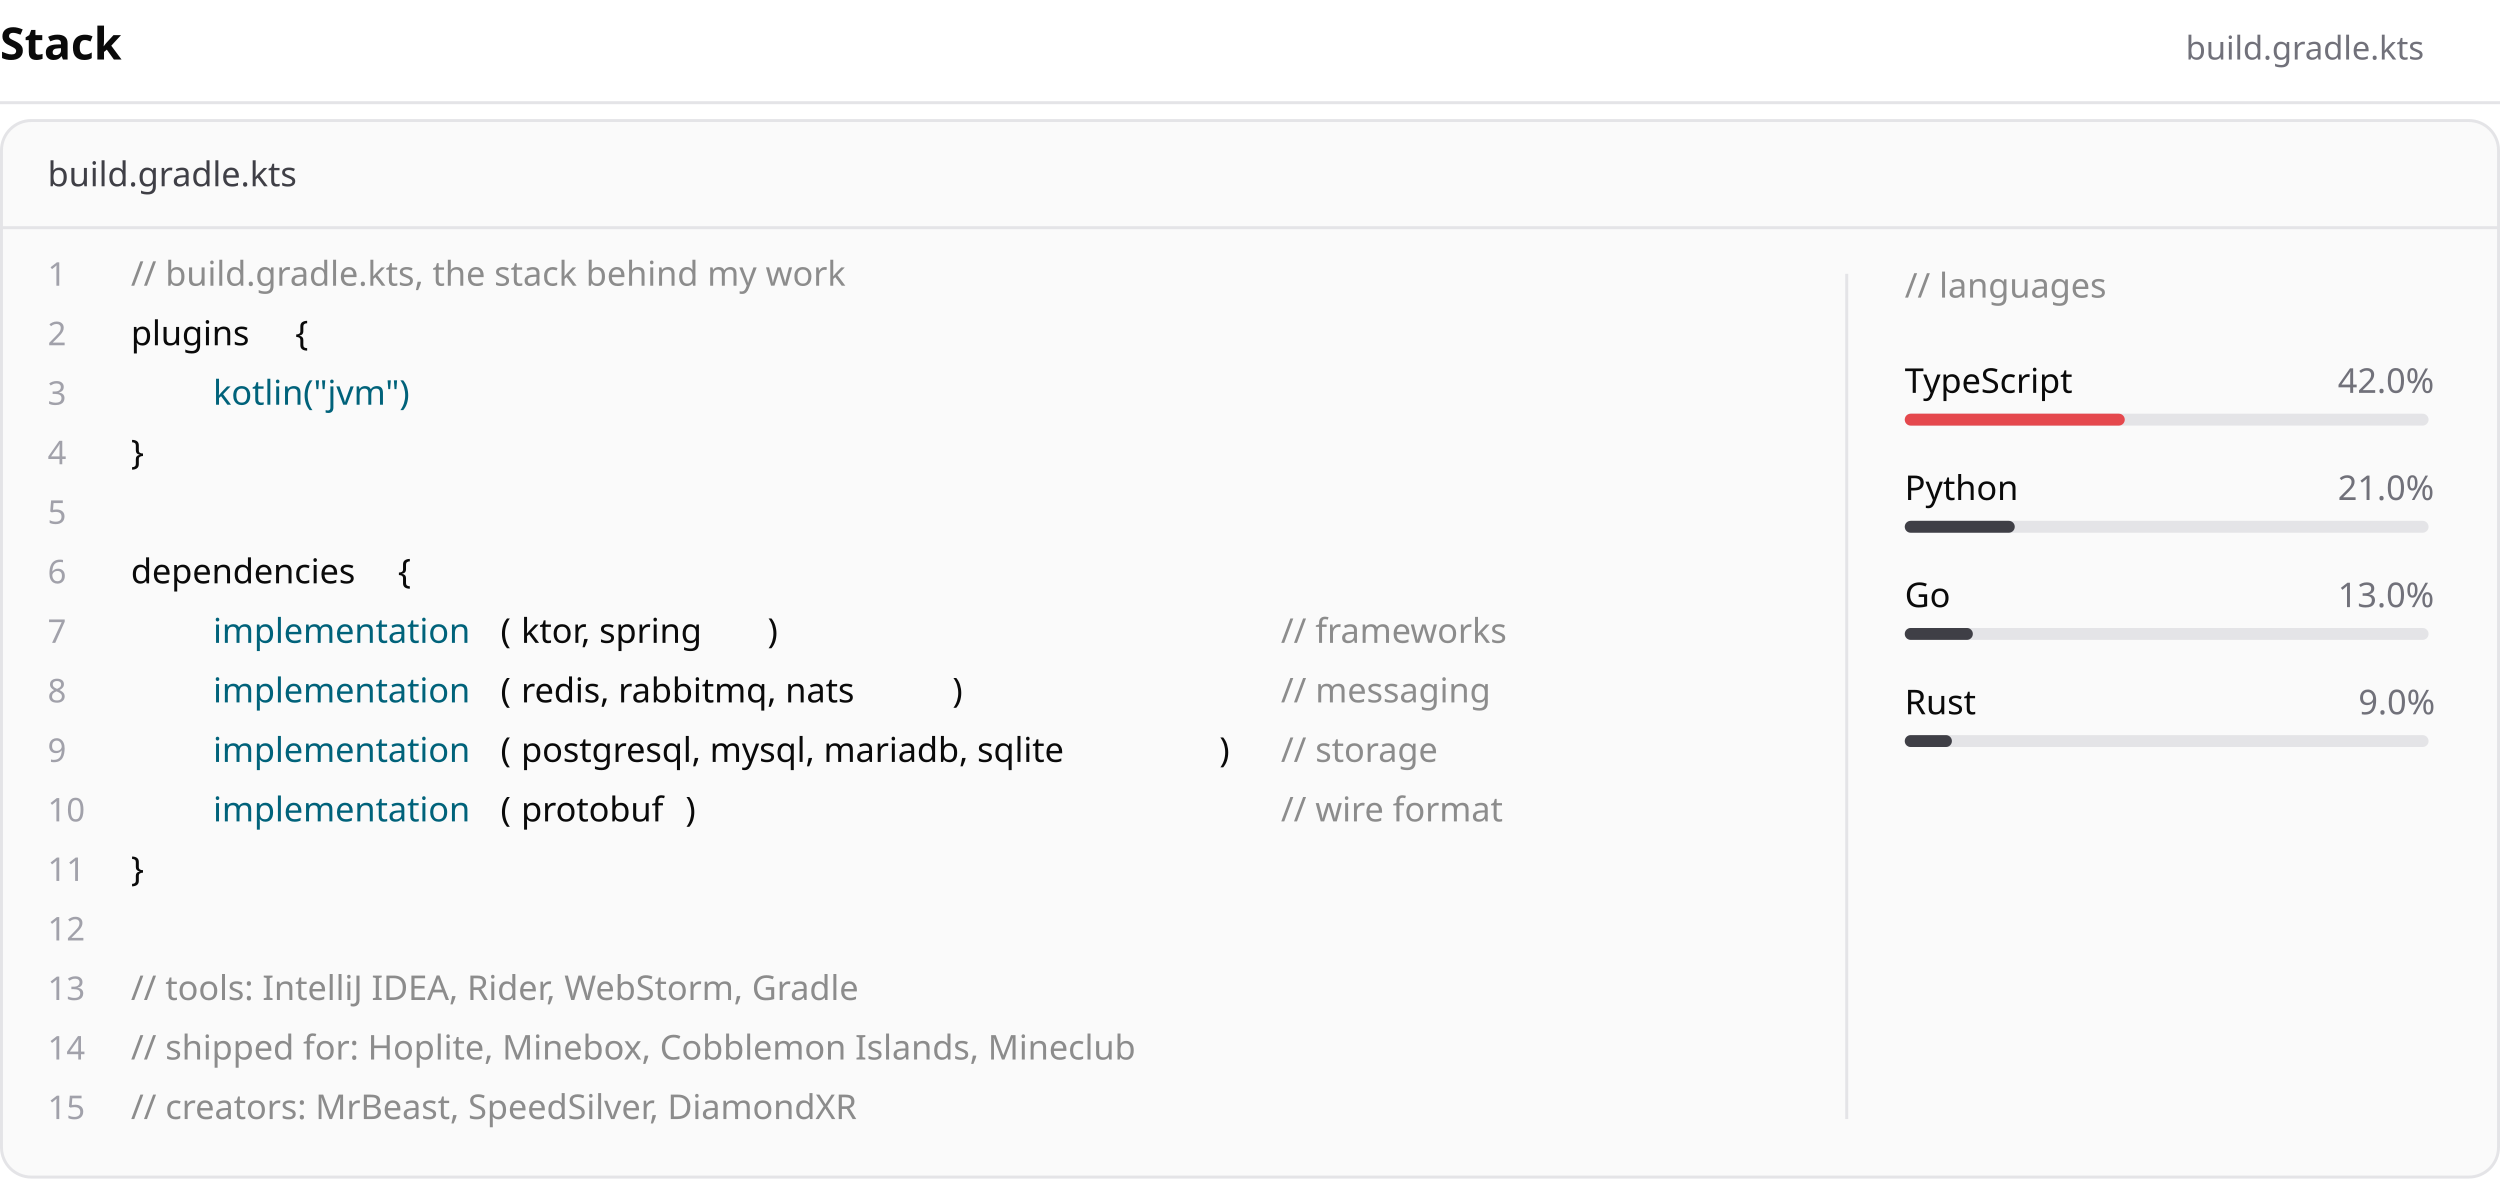
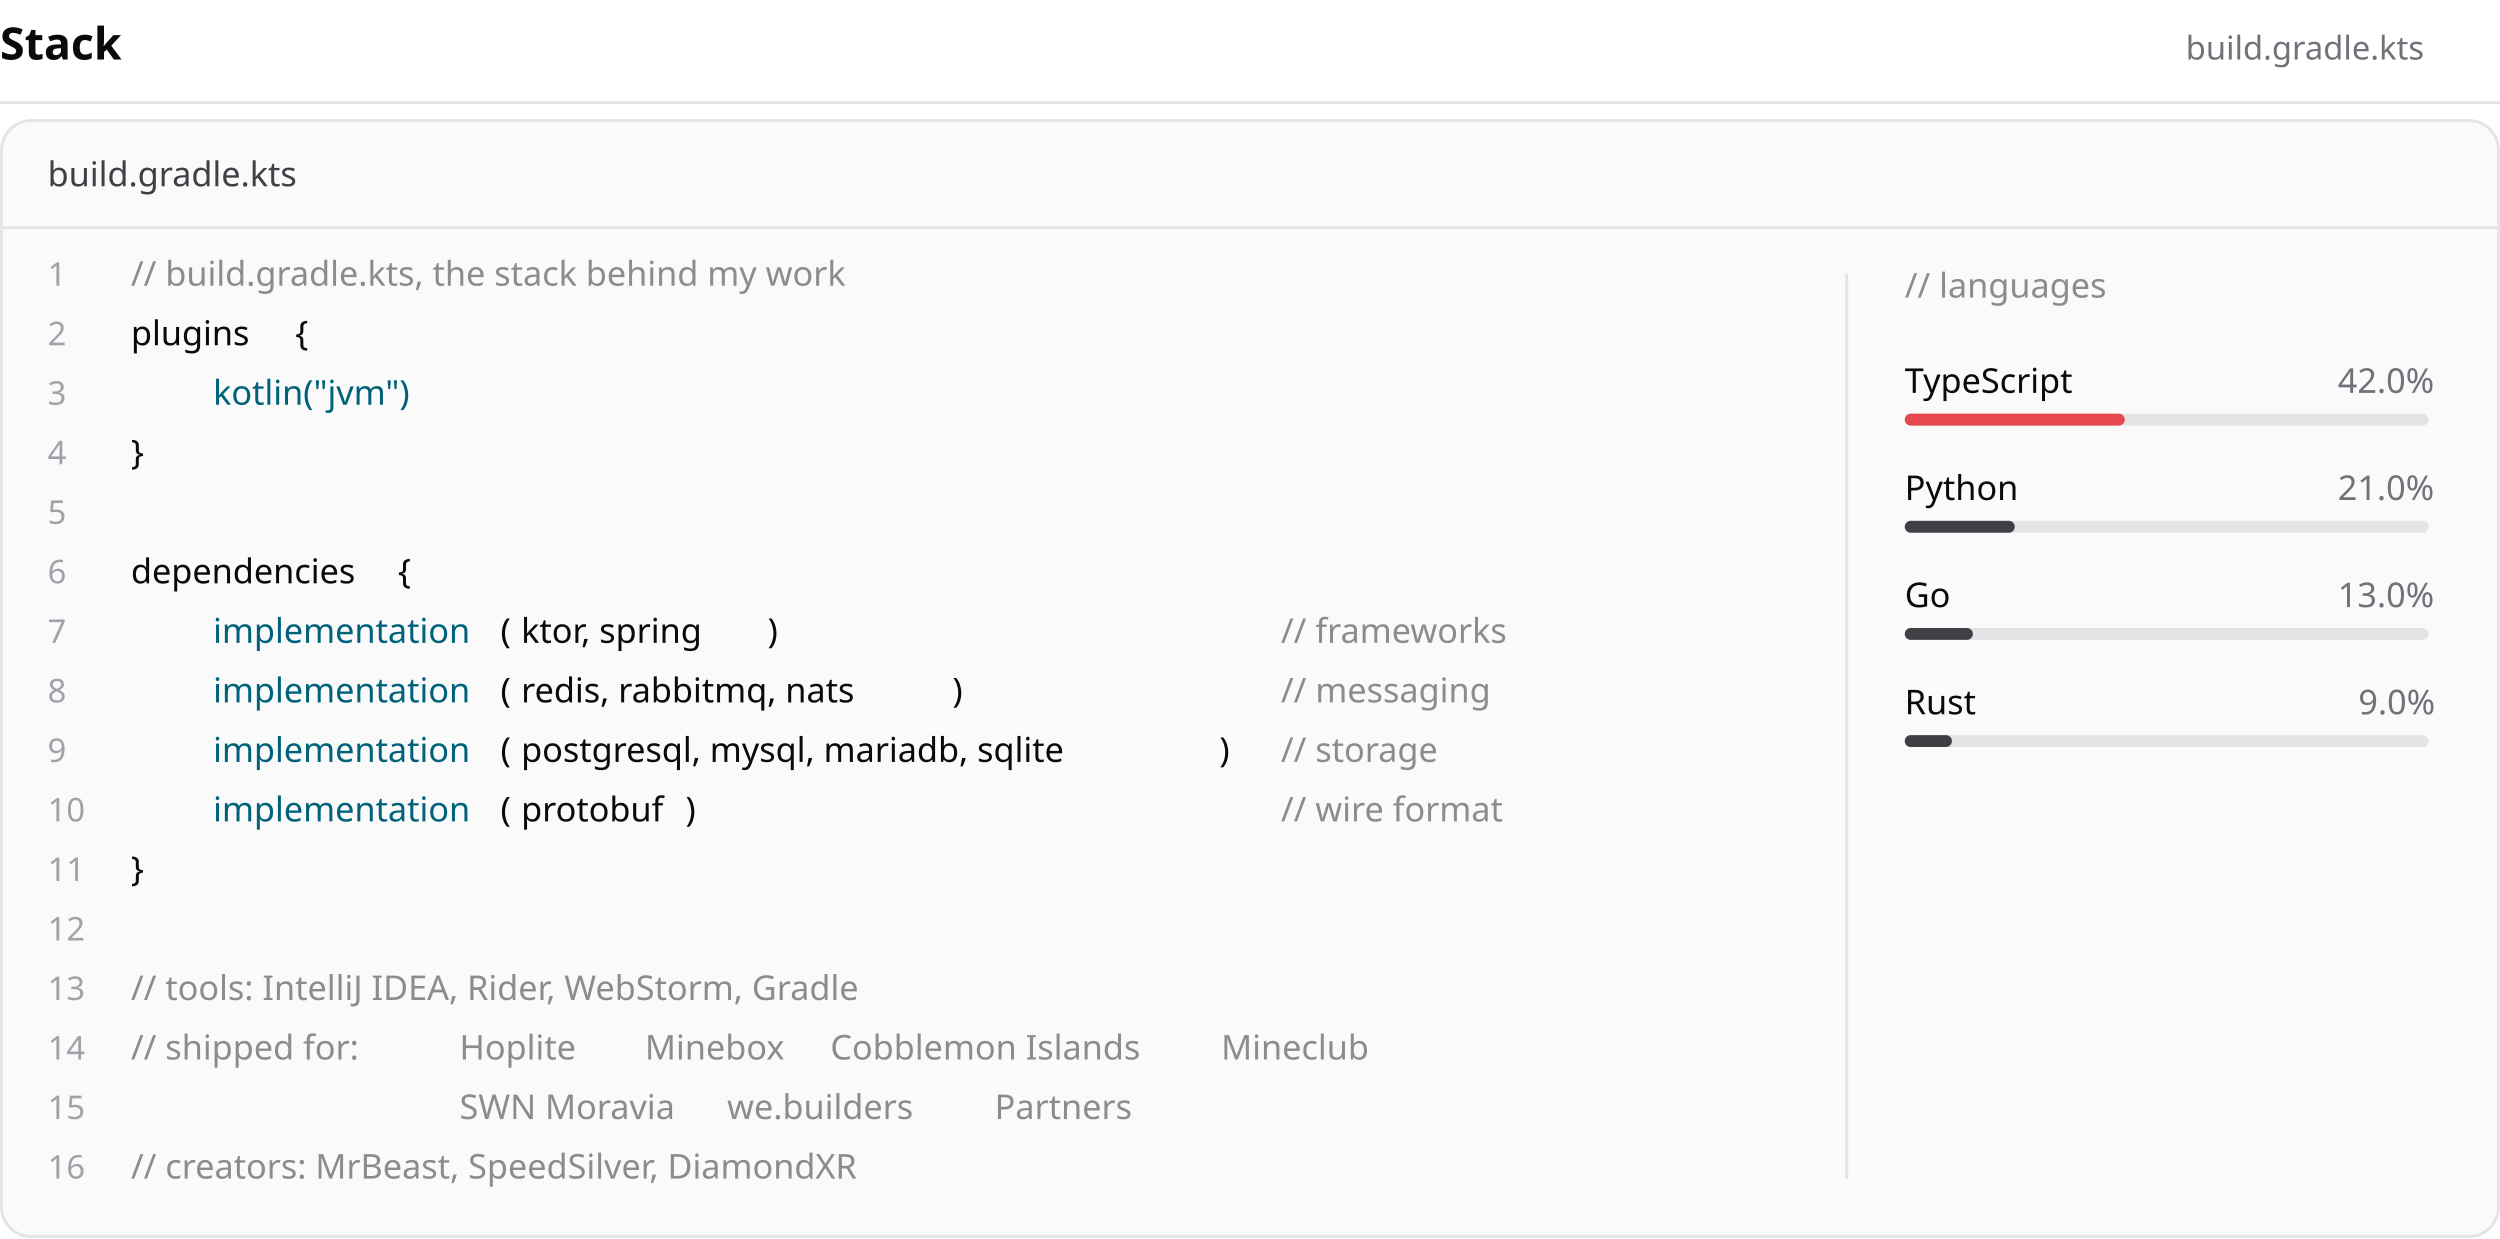
- <svg xmlns="http://www.w3.org/2000/svg" width="840" height="396" viewBox="0 0 840 396" role="img">
+ <svg xmlns="http://www.w3.org/2000/svg" width="840" height="416" viewBox="0 0 840 416" role="img">
  <defs>
-     <style>@font-face{font-family:"Geist";src:url(data:font/woff;sha256=468de3e990e484b53c9d82ea4ec833384daa09bece234237c42bffe1bcaabb05);font-weight:600;font-style:normal}@font-face{font-family:"Geist Mono";src:url(data:font/woff;sha256=5a423d1e834a47f3b937c39e5745b0318129683c8a5c87498ee13be6851303f0);font-weight:400;font-style:normal}</style>
+     <style>@font-face{font-family:"Geist";src:url(data:font/woff;sha256=468de3e990e484b53c9d82ea4ec833384daa09bece234237c42bffe1bcaabb05);font-weight:600;font-style:normal}@font-face{font-family:"Geist Mono";src:url(data:font/woff;sha256=8a13f3739d92a89276a868422a8b98ce0a7e0cdc4884b02e173662abdf96d1e9);font-weight:400;font-style:normal}</style>
    <clipPath id="id0">
+       <rect width="449.6" height="13.8" />
+     </clipPath>
+     <clipPath id="id1">
      <rect width="73.92" height="4" />
    </clipPath>
-     <clipPath id="id1">
+     <clipPath id="id2">
      <rect width="36.96" height="4" />
    </clipPath>
-     <clipPath id="id2">
+     <clipPath id="id3">
      <rect width="22.88" height="4" />
    </clipPath>
-     <clipPath id="id3">
+     <clipPath id="id4">
      <rect width="15.84" height="4" />
    </clipPath>
  </defs>
  <g>
    <text xml:space="preserve" text-rendering="geometricPrecision" font-family="'Geist'" font-weight="600" font-size="15" fill="#0a0a0a">
      <tspan x="0 9.54 15.675 24.105 32.505" y="20">Stack</tspan>
    </text>
    <text xml:space="preserve" text-rendering="geometricPrecision" font-family="'Geist Mono'" font-weight="400" font-size="11" fill="#71717a">
      <tspan x="734.4 741 747.6 754.2 760.8 767.4 774 780.6 787.2 793.8 800.4 807 813.6 820.2 826.8 833.4" y="20">build.gradle.kts</tspan>
    </text>
    <rect x="0" y="34" width="840" height="1" fill="#e4e4e7" />
-     <rect x="0.5" y="40.5" width="839" height="355" rx="10" fill="#fafafa" stroke="#e4e4e7" stroke-width="1" />
+     <rect x="0.5" y="40.5" width="839" height="375" rx="10" fill="#fafafa" stroke="#e4e4e7" stroke-width="1" />
    <text xml:space="preserve" text-rendering="geometricPrecision" font-family="'Geist Mono'" font-weight="400" font-size="11.5" fill="#3f3f46">
      <tspan x="16 22.9 29.8 36.7 43.6 50.5 57.4 64.3 71.2 78.1 85 91.9 98.8 105.7 112.6 119.5" y="62.582">build.gradle.kts</tspan>
    </text>
    <rect x="0" y="76" width="840" height="1" fill="#e4e4e7" />
    <g>
      <text xml:space="preserve" text-rendering="geometricPrecision" font-family="'Geist Mono'" font-weight="400" font-size="11" fill="#a1a1aa">
        <tspan x="16" y="96">1</tspan>
      </text>
    </g>
    <g>
      <text xml:space="preserve" text-rendering="geometricPrecision" font-family="'Geist Mono'" font-weight="400" font-size="11" fill="#a1a1aa">
        <tspan x="16" y="116">2</tspan>
      </text>
    </g>
    <g>
      <text xml:space="preserve" text-rendering="geometricPrecision" font-family="'Geist Mono'" font-weight="400" font-size="11" fill="#a1a1aa">
        <tspan x="16" y="136">3</tspan>
      </text>
    </g>
    <g>
      <text xml:space="preserve" text-rendering="geometricPrecision" font-family="'Geist Mono'" font-weight="400" font-size="11" fill="#a1a1aa">
        <tspan x="16" y="156">4</tspan>
      </text>
    </g>
    <g>
      <text xml:space="preserve" text-rendering="geometricPrecision" font-family="'Geist Mono'" font-weight="400" font-size="11" fill="#a1a1aa">
        <tspan x="16" y="176">5</tspan>
      </text>
    </g>
    <g>
      <text xml:space="preserve" text-rendering="geometricPrecision" font-family="'Geist Mono'" font-weight="400" font-size="11" fill="#a1a1aa">
        <tspan x="16" y="196">6</tspan>
      </text>
    </g>
    <g>
      <text xml:space="preserve" text-rendering="geometricPrecision" font-family="'Geist Mono'" font-weight="400" font-size="11" fill="#a1a1aa">
        <tspan x="16" y="216">7</tspan>
      </text>
    </g>
    <g>
      <text xml:space="preserve" text-rendering="geometricPrecision" font-family="'Geist Mono'" font-weight="400" font-size="11" fill="#a1a1aa">
        <tspan x="16" y="236">8</tspan>
      </text>
    </g>
    <g>
      <text xml:space="preserve" text-rendering="geometricPrecision" font-family="'Geist Mono'" font-weight="400" font-size="11" fill="#a1a1aa">
        <tspan x="16" y="256">9</tspan>
      </text>
    </g>
    <g>
      <text xml:space="preserve" text-rendering="geometricPrecision" font-family="'Geist Mono'" font-weight="400" font-size="11" fill="#a1a1aa">
        <tspan x="16 22.6" y="276">10</tspan>
      </text>
    </g>
    <g>
      <text xml:space="preserve" text-rendering="geometricPrecision" font-family="'Geist Mono'" font-weight="400" font-size="11" fill="#a1a1aa">
        <tspan x="16 22.6" y="296">11</tspan>
      </text>
    </g>
    <g>
      <text xml:space="preserve" text-rendering="geometricPrecision" font-family="'Geist Mono'" font-weight="400" font-size="11" fill="#a1a1aa">
        <tspan x="16 22.6" y="316">12</tspan>
      </text>
    </g>
    <g>
      <text xml:space="preserve" text-rendering="geometricPrecision" font-family="'Geist Mono'" font-weight="400" font-size="11" fill="#a1a1aa">
        <tspan x="16 22.6" y="336">13</tspan>
      </text>
    </g>
    <g>
      <text xml:space="preserve" text-rendering="geometricPrecision" font-family="'Geist Mono'" font-weight="400" font-size="11" fill="#a1a1aa">
        <tspan x="16 22.6" y="356">14</tspan>
      </text>
    </g>
    <g>
      <text xml:space="preserve" text-rendering="geometricPrecision" font-family="'Geist Mono'" font-weight="400" font-size="11" fill="#a1a1aa">
        <tspan x="16 22.6" y="376">15</tspan>
      </text>
    </g>
+     <g>
+       <text xml:space="preserve" text-rendering="geometricPrecision" font-family="'Geist Mono'" font-weight="400" font-size="11" fill="#a1a1aa">
+         <tspan x="16 22.6" y="396">16</tspan>
+       </text>
+     </g>
    <text xml:space="preserve" text-rendering="geometricPrecision" font-family="'Geist Mono'" font-weight="400" font-size="11.5" fill="#8c8c8c">
      <tspan x="44 50.9 57.8 64.7 71.6 78.5 85.4 92.3 99.2 106.1 113 119.9 126.8 133.7 140.6 147.5 154.4 161.3 168.2 175.1 182 188.9 195.8 202.7 209.6 216.5 223.4 230.3 237.2 244.1 251 257.9 264.8 271.7 278.6 285.5 292.4 299.3 306.2 313.1 320 326.9 333.8 340.7 347.6" y="96">// build.gradle.kts, the stack behind my work</tspan>
    </text>
    <g>
      <text xml:space="preserve" text-rendering="geometricPrecision" font-family="'Geist Mono'" font-weight="400" font-size="11.5" fill="#0a0a0a">
        <tspan x="44 50.9 57.8 64.7 71.6 78.5 85.4" y="116">plugins</tspan>
      </text>
      <text xml:space="preserve" text-rendering="geometricPrecision" font-family="'Geist Mono'" font-weight="400" font-size="11.5" fill="#0a0a0a">
        <tspan x="99.2" y="116">{</tspan>
      </text>
      <text xml:space="preserve" text-rendering="geometricPrecision" font-family="'Geist Mono'" font-weight="400" font-size="11.5" fill="#00627a">
        <tspan x="71.6 78.5 85.4 92.3 99.2 106.1 113 119.9 126.8 133.7 140.6 147.5 154.4" y="135.999">kotlin("jvm")</tspan>
      </text>
      <text xml:space="preserve" text-rendering="geometricPrecision" font-family="'Geist Mono'" font-weight="400" font-size="11.5" fill="#0a0a0a">
        <tspan x="44" y="156.001">}</tspan>
      </text>
    </g>
    <g>
      <text xml:space="preserve" text-rendering="geometricPrecision" font-family="'Geist Mono'" font-weight="400" font-size="11.5" fill="#0a0a0a">
        <tspan x="44 50.9 57.8 64.7 71.6 78.5 85.4 92.3 99.2 106.1 113 119.9" y="196.001">dependencies</tspan>
      </text>
      <text xml:space="preserve" text-rendering="geometricPrecision" font-family="'Geist Mono'" font-weight="400" font-size="11.5" fill="#0a0a0a">
        <tspan x="133.7" y="196.001">{</tspan>
      </text>
      <g>
        <text xml:space="preserve" text-rendering="geometricPrecision" font-family="'Geist Mono'" font-weight="400" font-size="11.5" fill="#00627a">
          <tspan x="71.6 78.5 85.4 92.3 99.2 106.1 113 119.9 126.8 133.7 140.6 147.5 154.4 161.3" y="216.001">implementation</tspan>
        </text>
        <text xml:space="preserve" text-rendering="geometricPrecision" font-family="'Geist Mono'" font-weight="400" font-size="11.5" fill="#0a0a0a">
          <tspan x="168.2" y="216.001">(</tspan>
        </text>
        <text xml:space="preserve" text-rendering="geometricPrecision" font-family="'Geist Mono'" font-weight="400" font-size="11.5" fill="#0a0a0a">
          <tspan x="175.1 182 188.9 195.8 202.7 209.6 216.5 223.4 230.3 237.2 244.1 251" y="216.001">ktor, spring</tspan>
        </text>
        <text xml:space="preserve" text-rendering="geometricPrecision" font-family="'Geist Mono'" font-weight="400" font-size="11.5" fill="#0a0a0a">
          <tspan x="257.9" y="216.001">)</tspan>
        </text>
        <text xml:space="preserve" text-rendering="geometricPrecision" font-family="'Geist Mono'" font-weight="400" font-size="11.5" fill="#8c8c8c">
          <tspan x="430.4 437.3 444.2 451.1 458 464.9 471.8 478.7 485.6 492.5 499.4 506.3 513.2" y="216.001">// frameworks</tspan>
        </text>
      </g>
      <g>
        <text xml:space="preserve" text-rendering="geometricPrecision" font-family="'Geist Mono'" font-weight="400" font-size="11.5" fill="#00627a">
          <tspan x="71.6 78.5 85.4 92.3 99.2 106.1 113 119.9 126.8 133.7 140.6 147.5 154.4 161.3" y="236.001">implementation</tspan>
        </text>
        <text xml:space="preserve" text-rendering="geometricPrecision" font-family="'Geist Mono'" font-weight="400" font-size="11.5" fill="#0a0a0a">
          <tspan x="168.2" y="236.001">(</tspan>
        </text>
        <text xml:space="preserve" text-rendering="geometricPrecision" font-family="'Geist Mono'" font-weight="400" font-size="11.5" fill="#0a0a0a">
          <tspan x="175.1 182 188.9 195.8 202.7 209.6 216.5 223.4 230.3 237.2 244.1 251 257.9 264.8 271.7 278.6 285.5 292.4 299.3 306.2 313.1" y="236.001">redis, rabbitmq, nats</tspan>
        </text>
        <text xml:space="preserve" text-rendering="geometricPrecision" font-family="'Geist Mono'" font-weight="400" font-size="11.5" fill="#0a0a0a">
          <tspan x="320" y="236.001">)</tspan>
        </text>
        <text xml:space="preserve" text-rendering="geometricPrecision" font-family="'Geist Mono'" font-weight="400" font-size="11.5" fill="#8c8c8c">
          <tspan x="430.4 437.3 444.2 451.1 458 464.9 471.8 478.7 485.6 492.5 499.4 506.3" y="236.001">// messaging</tspan>
        </text>
      </g>
      <g>
        <text xml:space="preserve" text-rendering="geometricPrecision" font-family="'Geist Mono'" font-weight="400" font-size="11.5" fill="#00627a">
          <tspan x="71.6 78.5 85.4 92.3 99.2 106.1 113 119.9 126.8 133.7 140.6 147.5 154.4 161.3" y="256.001">implementation</tspan>
        </text>
        <text xml:space="preserve" text-rendering="geometricPrecision" font-family="'Geist Mono'" font-weight="400" font-size="11.5" fill="#0a0a0a">
          <tspan x="168.2" y="256.001">(</tspan>
        </text>
        <text xml:space="preserve" text-rendering="geometricPrecision" font-family="'Geist Mono'" font-weight="400" font-size="11.5" fill="#0a0a0a">
          <tspan x="175.1 182 188.9 195.8 202.7 209.6 216.5 223.4 230.3 237.2 244.1 251 257.9 264.8 271.7 278.6 285.5 292.4 299.3 306.2 313.1 320 326.9 333.8 340.7 347.6 354.5 361.4 368.3 375.2 382.1 389 395.9 402.8" y="256.001">postgresql, mysql, mariadb, sqlite</tspan>
        </text>
        <text xml:space="preserve" text-rendering="geometricPrecision" font-family="'Geist Mono'" font-weight="400" font-size="11.5" fill="#0a0a0a">
          <tspan x="409.7" y="256.001">)</tspan>
        </text>
        <text xml:space="preserve" text-rendering="geometricPrecision" font-family="'Geist Mono'" font-weight="400" font-size="11.5" fill="#8c8c8c">
          <tspan x="430.4 437.3 444.2 451.1 458 464.9 471.8 478.7 485.6 492.5" y="256.001">// storage</tspan>
        </text>
      </g>
      <g>
        <text xml:space="preserve" text-rendering="geometricPrecision" font-family="'Geist Mono'" font-weight="400" font-size="11.5" fill="#00627a">
          <tspan x="71.6 78.5 85.4 92.3 99.2 106.1 113 119.9 126.8 133.7 140.6 147.5 154.4 161.3" y="276.001">implementation</tspan>
        </text>
        <text xml:space="preserve" text-rendering="geometricPrecision" font-family="'Geist Mono'" font-weight="400" font-size="11.5" fill="#0a0a0a">
          <tspan x="168.2" y="276.001">(</tspan>
        </text>
        <text xml:space="preserve" text-rendering="geometricPrecision" font-family="'Geist Mono'" font-weight="400" font-size="11.5" fill="#0a0a0a">
          <tspan x="175.1 182 188.9 195.8 202.7 209.6 216.5 223.4" y="276.001">protobuf</tspan>
        </text>
        <text xml:space="preserve" text-rendering="geometricPrecision" font-family="'Geist Mono'" font-weight="400" font-size="11.5" fill="#0a0a0a">
          <tspan x="230.3" y="276.001">)</tspan>
        </text>
        <text xml:space="preserve" text-rendering="geometricPrecision" font-family="'Geist Mono'" font-weight="400" font-size="11.5" fill="#8c8c8c">
          <tspan x="430.4 437.3 444.2 451.1 458 464.9 471.8 478.7 485.6 492.5 499.4 506.3 513.2 520.1" y="276.001">// wire format</tspan>
        </text>
      </g>
      <text xml:space="preserve" text-rendering="geometricPrecision" font-family="'Geist Mono'" font-weight="400" font-size="11.5" fill="#0a0a0a">
        <tspan x="44" y="296.001">}</tspan>
      </text>
    </g>
    <g>
      <text xml:space="preserve" text-rendering="geometricPrecision" font-family="'Geist Mono'" font-weight="400" font-size="11.5" fill="#8c8c8c">
        <tspan x="44 50.9 57.8 64.7 71.6 78.5 85.4 92.3 99.2 106.1 113 119.9 126.8 133.7 140.6 147.5 154.4 161.3 168.2 175.1 182 188.9 195.8 202.7 209.6 216.5 223.4 230.3 237.2 244.1 251 257.9 264.8 271.7 278.6 285.5 292.4 299.3 306.2 313.1 320 326.9 333.8 340.7 347.6 354.5 361.4 368.3" y="336.001">// tools: IntelliJ IDEA, Rider, WebStorm, Gradle</tspan>
      </text>
    </g>
    <g>
      <text xml:space="preserve" text-rendering="geometricPrecision" font-family="'Geist Mono'" font-weight="400" font-size="11.5" fill="#8c8c8c">
-         <tspan x="44 50.9 57.8 64.7 71.6 78.5 85.4 92.3 99.2 106.1 113 119.9 126.8 133.7 140.6 147.5 154.4 161.3 168.2 175.1 182 188.9 195.8 202.7 209.6 216.5 223.4 230.3 237.2 244.1 251 257.9 264.8 271.7 278.6 285.5 292.4 299.3 306.2 313.1 320 326.9 333.8 340.7 347.6 354.5 361.4 368.3 375.2 382.1 389 395.9 402.8 409.7 416.6 423.5 430.4 437.3 444.2 451.1 458" y="356.001">// shipped for: Hoplite, Minebox, Cobblemon Islands, Mineclub</tspan>
-       </text>
+         <tspan x="44 50.9 57.8 64.7 71.6 78.5 85.4 92.3 99.2 106.1 113 119.9 126.8 133.7 140.6" y="356.001">// shipped for:</tspan>
+       </text>
+       <g>
+         <g transform="translate(154.4 345.018)" clip-path="url(#id0)">
+           <g>
+             <text xml:space="preserve" text-rendering="geometricPrecision" font-family="'Geist Mono'" font-weight="400" font-size="11.5" fill="#8c8c8c">
+               <tspan x="0 6.9 13.8 20.7 27.6 34.5 41.4" y="10.982">Hoplite</tspan>
+             </text>
+           </g>
+           <g transform="translate(62.3 0)">
+             <text xml:space="preserve" text-rendering="geometricPrecision" font-family="'Geist Mono'" font-weight="400" font-size="11.5" fill="#8c8c8c">
+               <tspan x="0 6.9 13.8 20.7 27.6 34.5 41.4" y="10.982">Minebox</tspan>
+             </text>
+           </g>
+           <g transform="translate(124.6 0)">
+             <text xml:space="preserve" text-rendering="geometricPrecision" font-family="'Geist Mono'" font-weight="400" font-size="11.5" fill="#8c8c8c">
+               <tspan x="0 6.9 13.8 20.7 27.6 34.5 41.4 48.3 55.2 62.1 69 75.9 82.8 89.7 96.6 103.5 110.4" y="10.982">Cobblemon Islands</tspan>
+             </text>
+           </g>
+           <g transform="translate(255.9 0)">
+             <text xml:space="preserve" text-rendering="geometricPrecision" font-family="'Geist Mono'" font-weight="400" font-size="11.5" fill="#8c8c8c">
+               <tspan x="0 6.9 13.8 20.7 27.6 34.5 41.4 48.3" y="10.982">Mineclub</tspan>
+             </text>
+           </g>
+         </g>
+         <g transform="translate(154.4 365.018)" clip-path="url(#id0)">
+           <g>
+             <text xml:space="preserve" text-rendering="geometricPrecision" font-family="'Geist Mono'" font-weight="400" font-size="11.5" fill="#8c8c8c">
+               <tspan x="0 6.9 13.8 20.7 27.6 34.5 41.4 48.3 55.2 62.1 69" y="10.982">SWN Moravia</tspan>
+             </text>
+           </g>
+           <g transform="translate(89.9 0)">
+             <text xml:space="preserve" text-rendering="geometricPrecision" font-family="'Geist Mono'" font-weight="400" font-size="11.5" fill="#8c8c8c">
+               <tspan x="0 6.9 13.8 20.7 27.6 34.5 41.4 48.3 55.2 62.1 69" y="10.982">we.builders</tspan>
+             </text>
+           </g>
+           <g transform="translate(179.8 0)">
+             <text xml:space="preserve" text-rendering="geometricPrecision" font-family="'Geist Mono'" font-weight="400" font-size="11.5" fill="#8c8c8c">
+               <tspan x="0 6.9 13.8 20.7 27.6 34.5 41.4 48.3" y="10.982">Partners</tspan>
+             </text>
+           </g>
+         </g>
+       </g>
    </g>
    <g>
      <text xml:space="preserve" text-rendering="geometricPrecision" font-family="'Geist Mono'" font-weight="400" font-size="11.5" fill="#8c8c8c">
-         <tspan x="44 50.9 57.8 64.7 71.6 78.5 85.4 92.3 99.2 106.1 113 119.9 126.8 133.7 140.6 147.5 154.4 161.3 168.2 175.1 182 188.9 195.8 202.7 209.6 216.5 223.4 230.3 237.2 244.1 251 257.9 264.8 271.7 278.6 285.5 292.4 299.3 306.2 313.1 320 326.9 333.8 340.7" y="376.001">// creators: MrBeast, SpeedSilver, DiamondXR</tspan>
-       </text>
-     </g>
-     <rect x="620" y="92" width="1" height="284" fill="#e4e4e7" />
+         <tspan x="44 50.9 57.8 64.7 71.6 78.5 85.4 92.3 99.2 106.1 113 119.9 126.8 133.7 140.6 147.5 154.4 161.3 168.2 175.1 182 188.9 195.8 202.7 209.6 216.5 223.4 230.3 237.2 244.1 251 257.9 264.8 271.7 278.6 285.5 292.4 299.3 306.2 313.1 320 326.9 333.8 340.7" y="396.001">// creators: MrBeast, SpeedSilver, DiamondXR</tspan>
+       </text>
+     </g>
+     <rect x="620" y="92" width="1" height="304" fill="#e4e4e7" />
    <text xml:space="preserve" text-rendering="geometricPrecision" font-family="'Geist Mono'" font-weight="400" font-size="11.5" fill="#8c8c8c">
      <tspan x="640 646.9 653.8 660.7 667.6 674.5 681.4 688.3 695.2 702.1 709 715.9" y="100">// languages</tspan>
    </text>
    <g>
      <text xml:space="preserve" text-rendering="geometricPrecision" font-family="'Geist Mono'" font-weight="400" font-size="11.5" fill="#0a0a0a">
        <tspan x="640 646.9 653.8 660.7 667.6 674.5 681.4 688.3 695.2 702.1" y="132.001">TypeScript</tspan>
      </text>
      <text xml:space="preserve" text-rendering="geometricPrecision" font-family="'Geist Mono'" font-weight="400" font-size="11.5" fill="#71717a">
        <tspan x="785.5 792.4 799.3 806.2 813.1" y="132.001">42.0%</tspan>
      </text>
      <rect x="640" y="139" width="176" height="4" rx="2" fill="#e4e4e7" />
      <g>
-         <g transform="translate(640 139)" clip-path="url(#id0)">
+         <g transform="translate(640 139)" clip-path="url(#id1)">
          <g transform="translate(-640 -139)">
            <g transform="translate(0 0)">
              <rect x="640" y="139" width="73.92" height="4" rx="2" fill="#e5484d" />
            </g>
          </g>
        </g>
      </g>
    </g>
    <g>
      <text xml:space="preserve" text-rendering="geometricPrecision" font-family="'Geist Mono'" font-weight="400" font-size="11.5" fill="#0a0a0a">
        <tspan x="640 646.9 653.8 660.7 667.6 674.5" y="168.001">Python</tspan>
      </text>
      <text xml:space="preserve" text-rendering="geometricPrecision" font-family="'Geist Mono'" font-weight="400" font-size="11.5" fill="#71717a">
        <tspan x="785.5 792.4 799.3 806.2 813.1" y="168.001">21.0%</tspan>
      </text>
      <rect x="640" y="175" width="176" height="4" rx="2" fill="#e4e4e7" />
      <g>
-         <g transform="translate(640 175)" clip-path="url(#id1)">
+         <g transform="translate(640 175)" clip-path="url(#id2)">
          <g transform="translate(-640 -175)">
            <g transform="translate(0 0)">
              <rect x="640" y="175" width="36.96" height="4" rx="2" fill="#3f3f46" />
            </g>
          </g>
        </g>
      </g>
    </g>
    <g>
      <text xml:space="preserve" text-rendering="geometricPrecision" font-family="'Geist Mono'" font-weight="400" font-size="11.5" fill="#0a0a0a">
        <tspan x="640 646.9" y="204.001">Go</tspan>
      </text>
      <text xml:space="preserve" text-rendering="geometricPrecision" font-family="'Geist Mono'" font-weight="400" font-size="11.5" fill="#71717a">
        <tspan x="785.5 792.4 799.3 806.2 813.1" y="204.001">13.0%</tspan>
      </text>
      <rect x="640" y="211" width="176" height="4" rx="2" fill="#e4e4e7" />
      <g>
-         <g transform="translate(640 211)" clip-path="url(#id2)">
+         <g transform="translate(640 211)" clip-path="url(#id3)">
          <g transform="translate(-640 -211)">
            <g transform="translate(0 0)">
              <rect x="640" y="211" width="22.88" height="4" rx="2" fill="#3f3f46" />
            </g>
          </g>
        </g>
      </g>
    </g>
    <g>
      <text xml:space="preserve" text-rendering="geometricPrecision" font-family="'Geist Mono'" font-weight="400" font-size="11.5" fill="#0a0a0a">
        <tspan x="640 646.9 653.8 660.7" y="240.001">Rust</tspan>
      </text>
      <text xml:space="preserve" text-rendering="geometricPrecision" font-family="'Geist Mono'" font-weight="400" font-size="11.5" fill="#71717a">
        <tspan x="792.4 799.3 806.2 813.1" y="240.001">9.0%</tspan>
      </text>
      <rect x="640" y="247" width="176" height="4" rx="2" fill="#e4e4e7" />
      <g>
-         <g transform="translate(640 247)" clip-path="url(#id3)">
+         <g transform="translate(640 247)" clip-path="url(#id4)">
          <g transform="translate(-640 -247)">
            <g transform="translate(0 0)">
              <rect x="640" y="247" width="15.84" height="4" rx="2" fill="#3f3f46" />
            </g>
          </g>
        </g>
      </g>
    </g>
  </g>
</svg>
